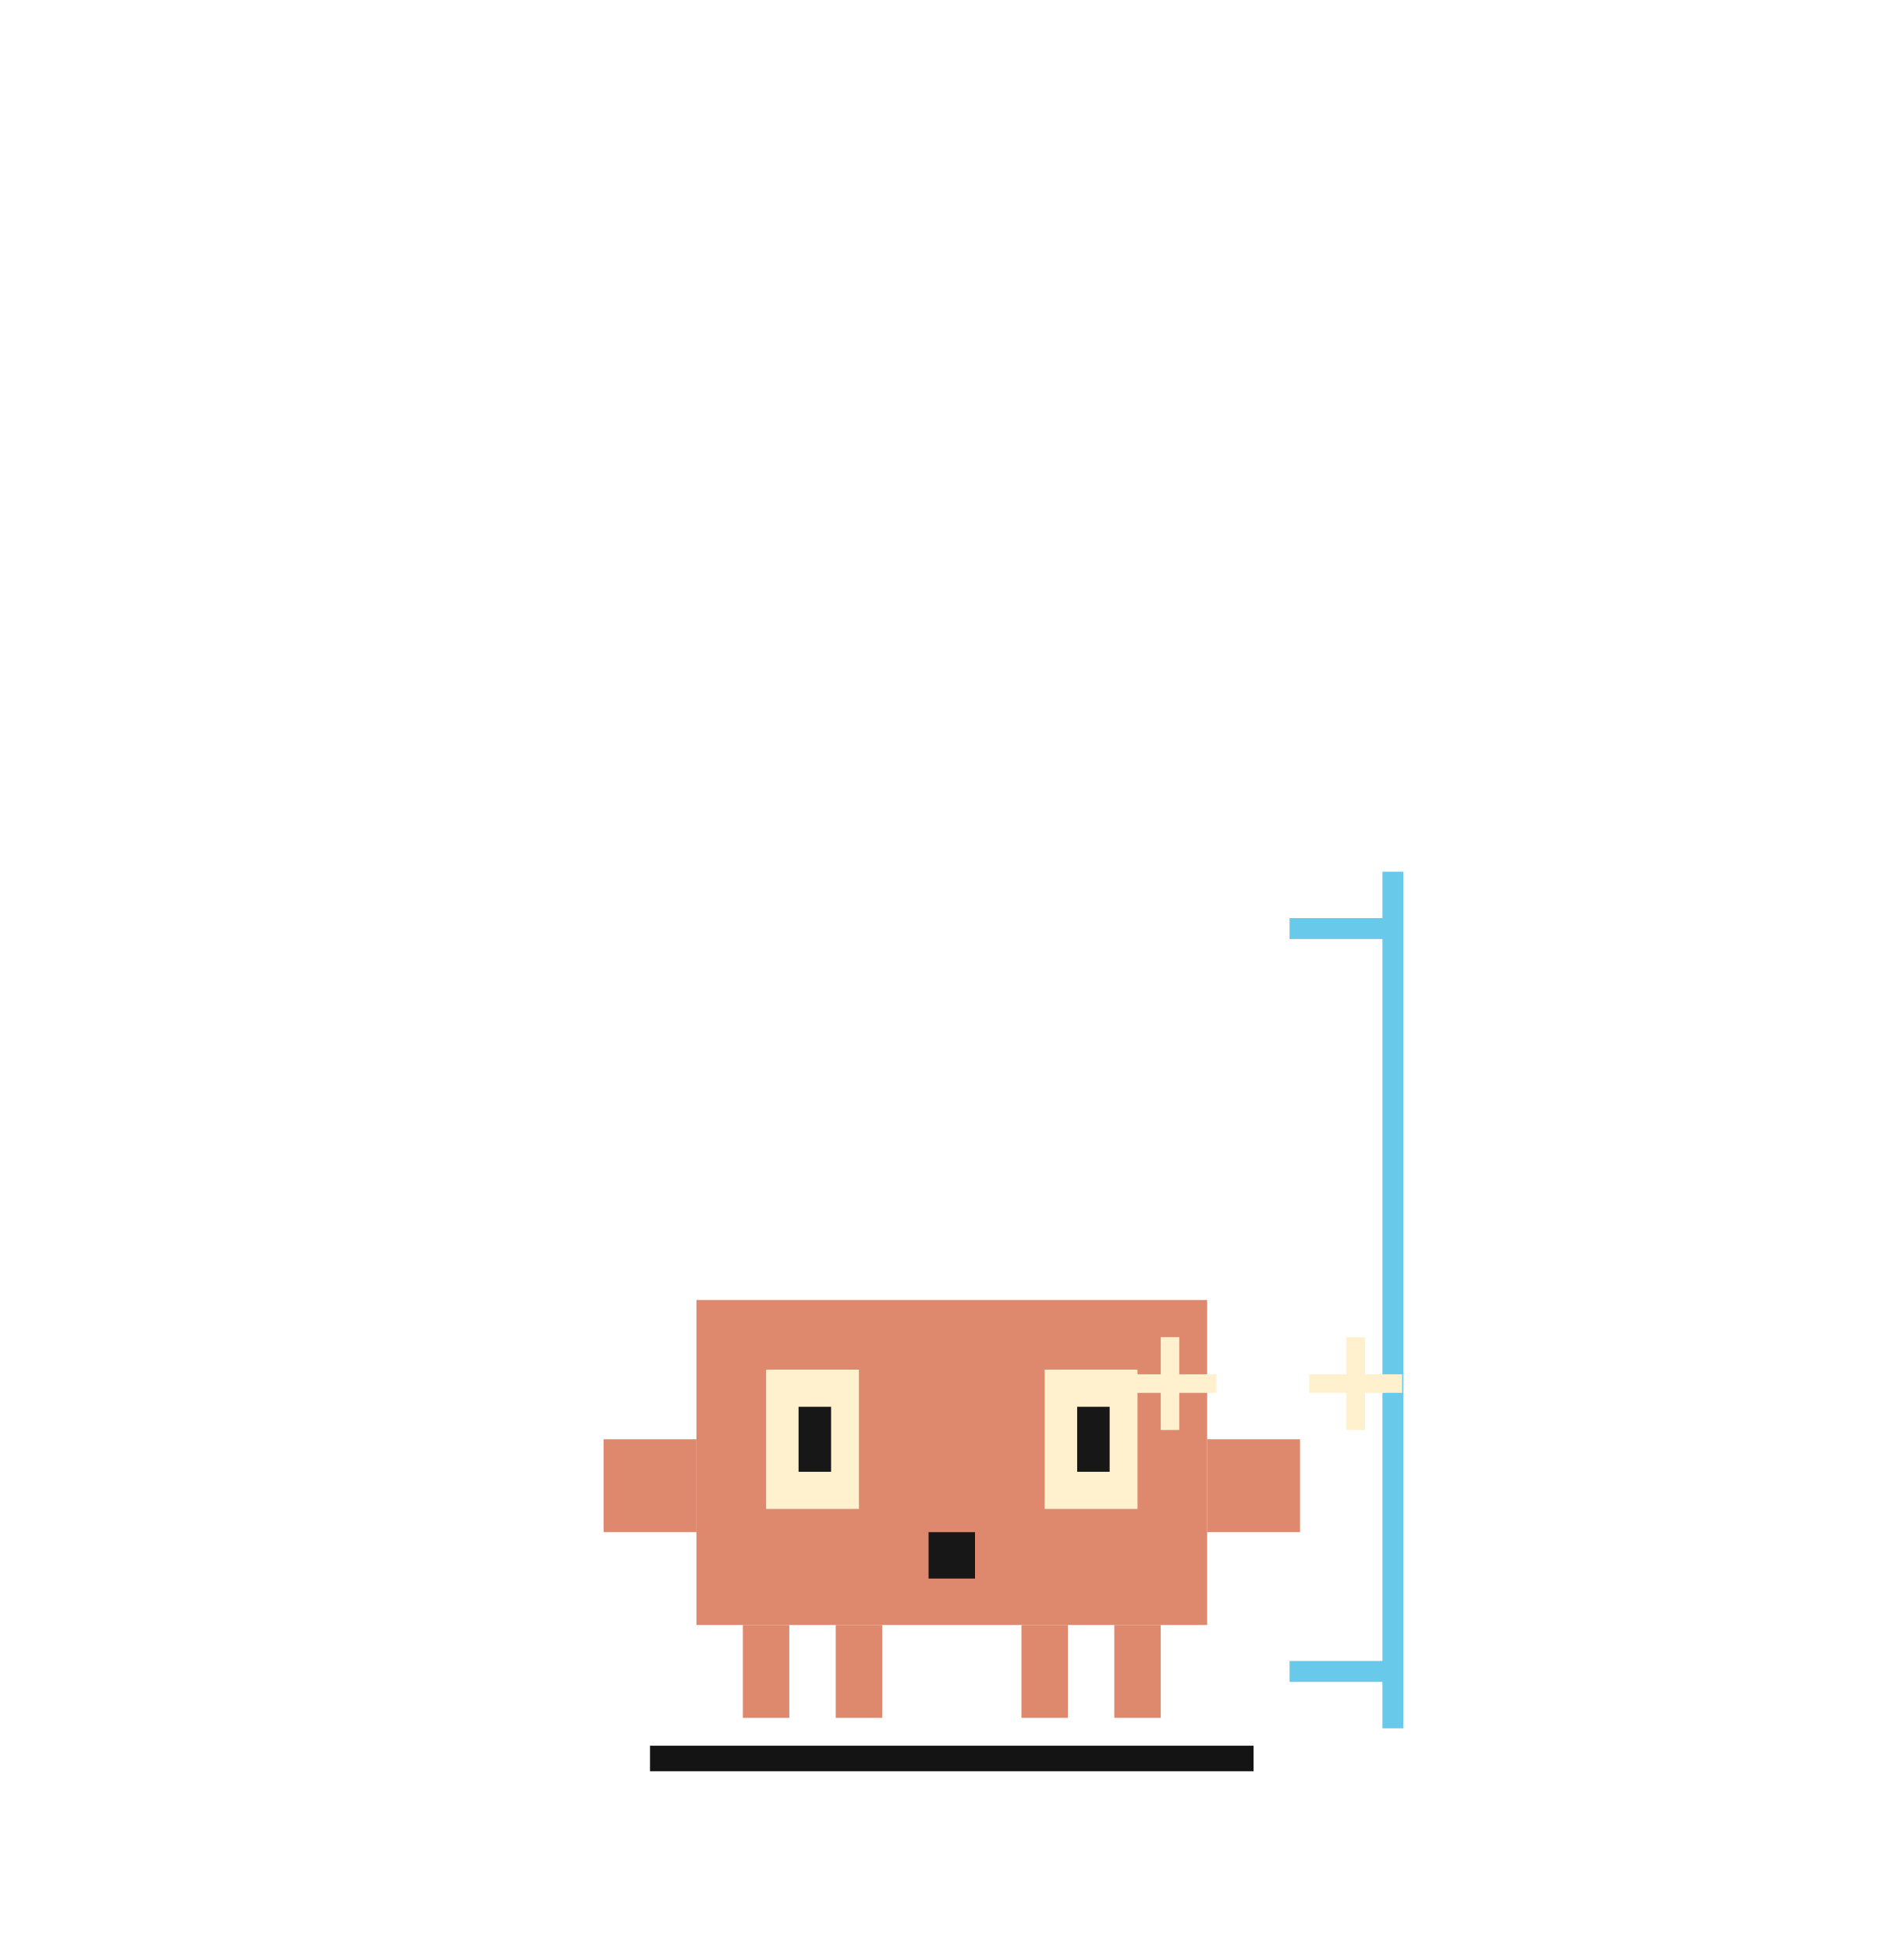
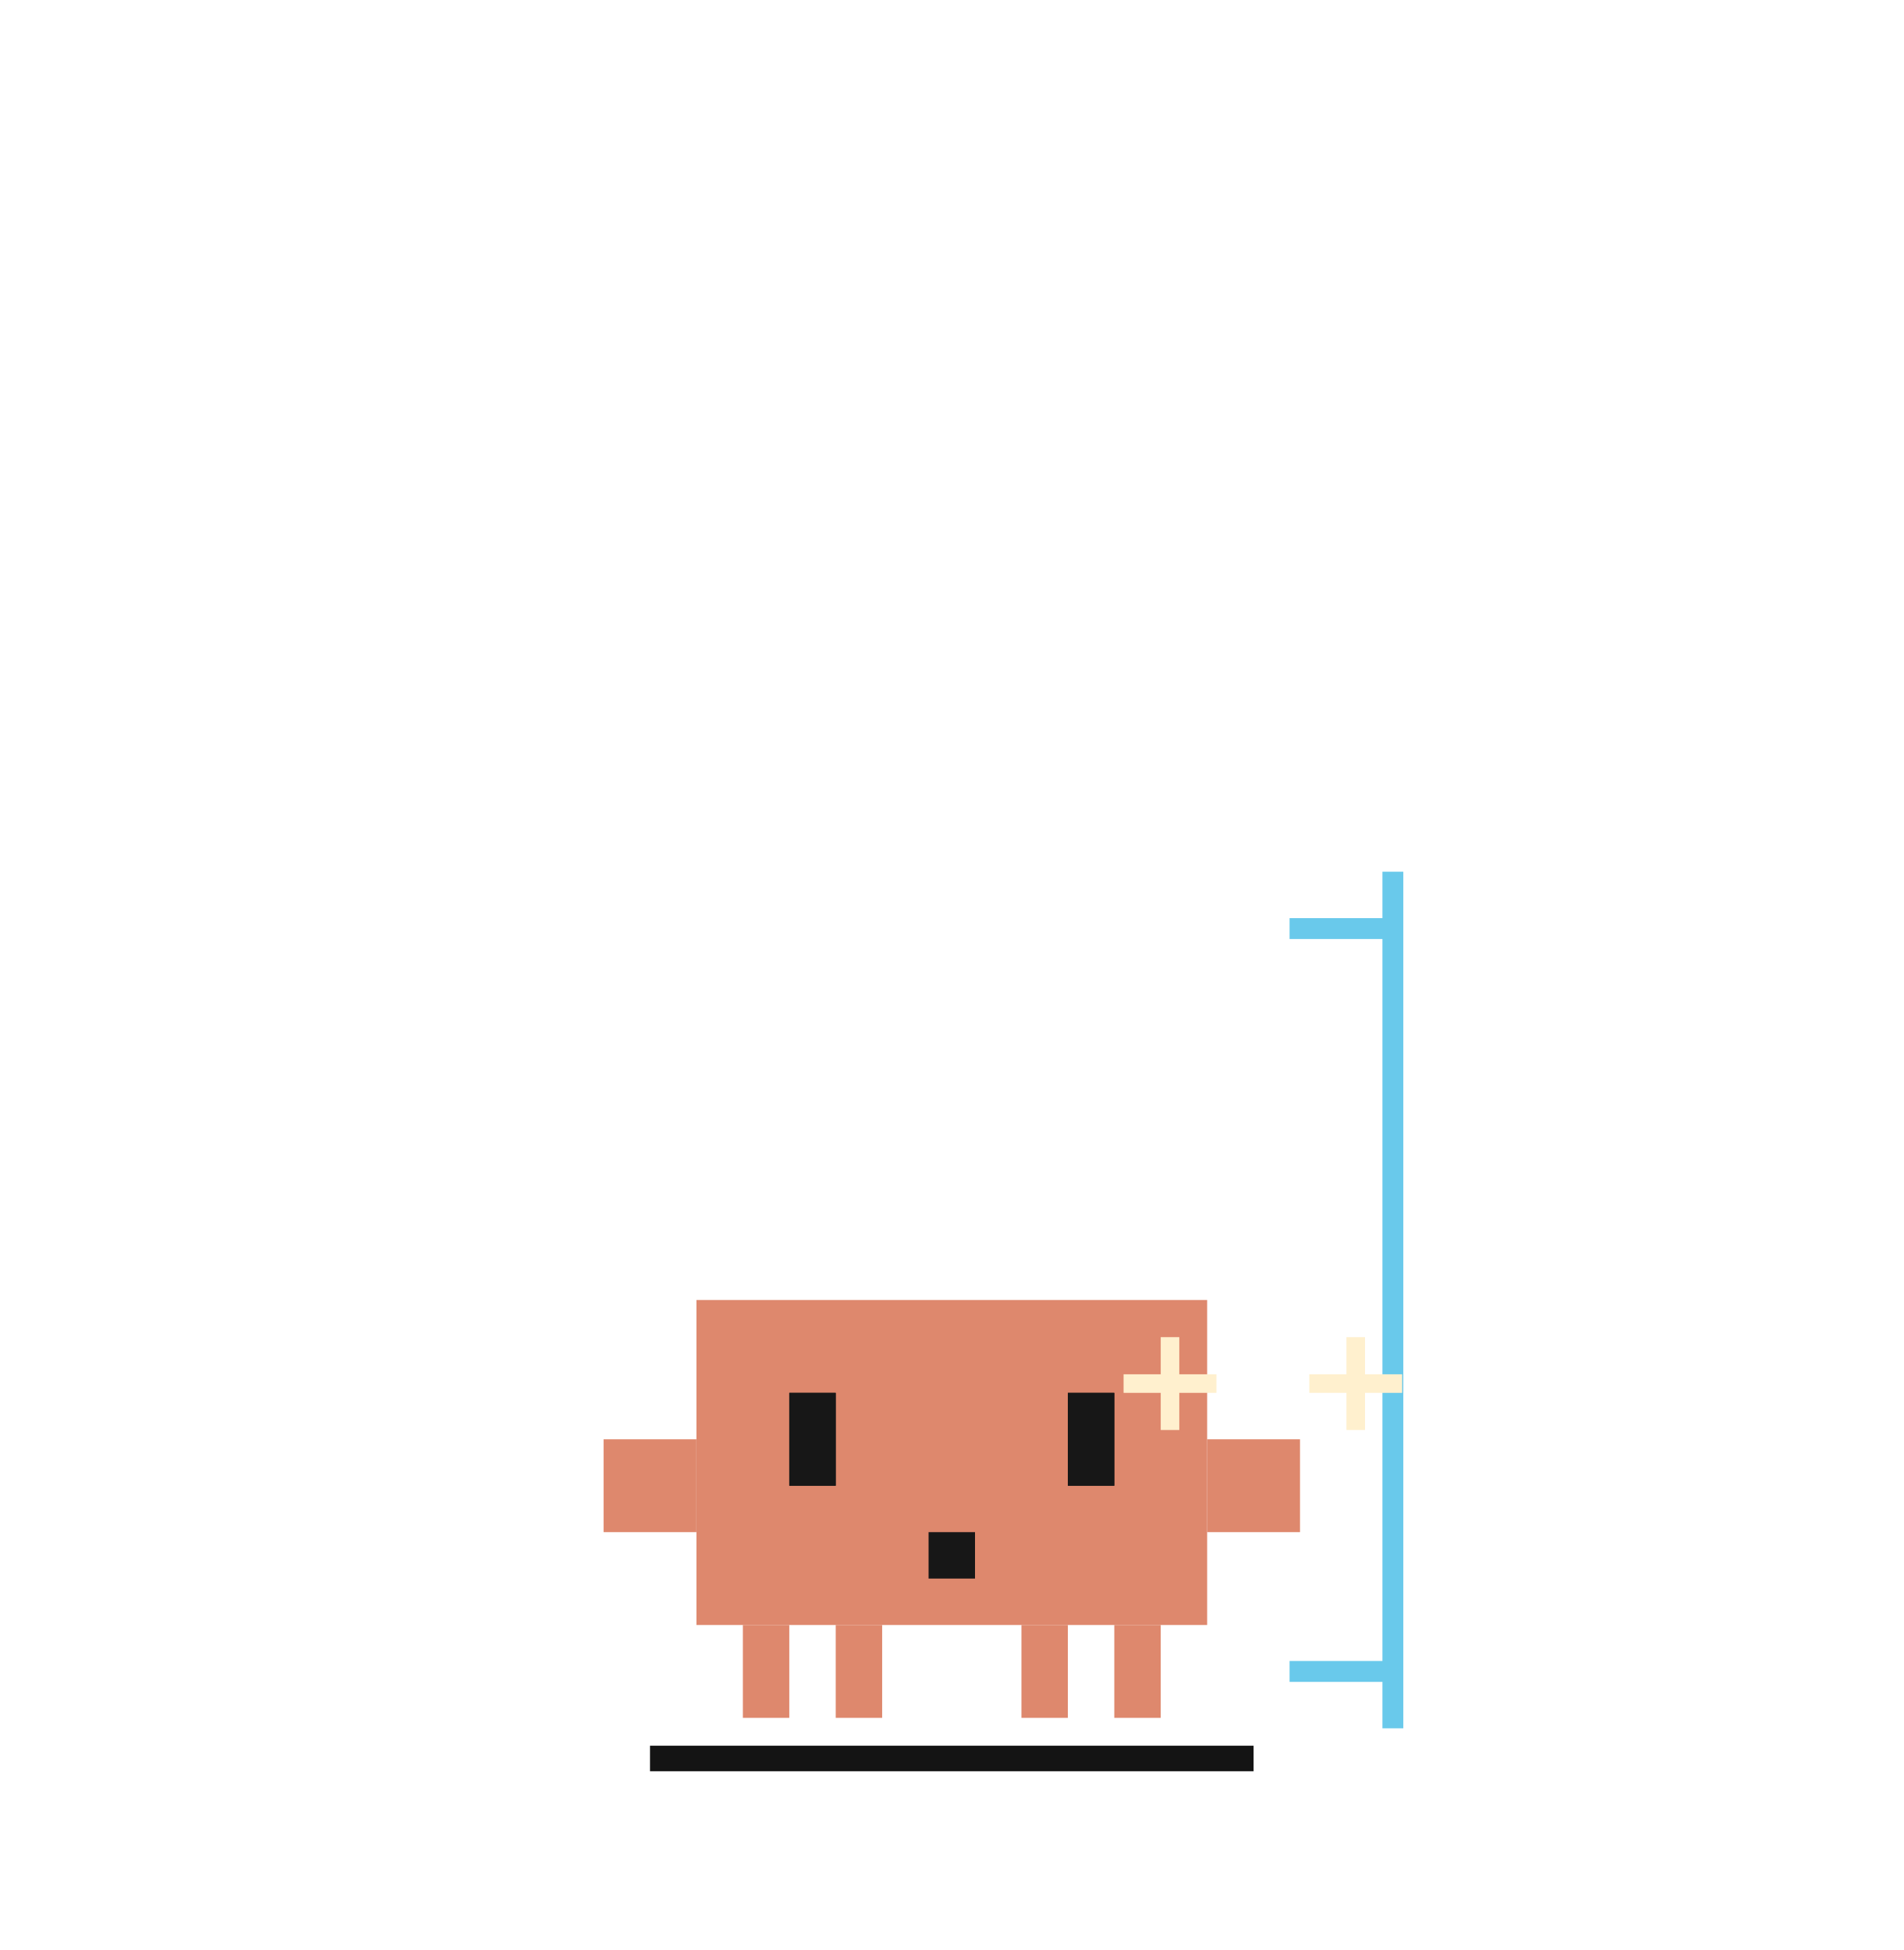
<svg xmlns="http://www.w3.org/2000/svg" viewBox="-13 -22 41 42" role="img" aria-labelledby="pt16-title pt16-desc" data-duration="8" data-playtime="pt16">
  <style>.pt16-1{transform-origin:7.5px 9px;animation:pt16-1 8s ease-in-out infinite}
@keyframes pt16-1{0%{transform:translate(0px,0px) rotate(0deg) scale(1,1);}12%{transform:translate(0px,0px) rotate(0deg) scale(1,1);}13%{transform:translate(0px,0px) rotate(0deg) scale(1,0.1);}14%{transform:translate(0px,0px) rotate(0deg) scale(1,1);}72%{transform:translate(0px,0px) rotate(0deg) scale(1,1);}73%{transform:translate(0.5px,0px) rotate(0deg) scale(1,1);}85%{transform:translate(0px,0px) rotate(0deg) scale(1,1);}100%{transform:translate(0px,0px) rotate(0deg) scale(1,1);}}
.pt16-2{transform-origin:0px 0px;animation:pt16-2 8s ease-in-out infinite}
@keyframes pt16-2{0%{opacity:1;}62.9%{opacity:1;}63%{opacity:0;}83%{opacity:0;}83.1%{opacity:1;}100%{opacity:1;}}
.pt16-3{transform-origin:0px 0px;animation:pt16-3 8s linear infinite}
@keyframes pt16-3{0%{opacity:0;}62.9%{opacity:0;}63%{opacity:1;}83%{opacity:1;}83.1%{opacity:0;}100%{opacity:0;}}
.pt16-4{transform-origin:2px 10px;animation:pt16-4 8s ease-in-out infinite}
@keyframes pt16-4{0%{transform:translate(0px,0px) rotate(0deg) scale(1,1);}100%{transform:translate(0px,0px) rotate(0deg) scale(1,1);}}
.pt16-5{transform-origin:13px 10px;animation:pt16-5 8s ease-in-out infinite}
@keyframes pt16-5{0%{transform:translate(0px,0px) rotate(0deg) scale(1,1);}20%{transform:translate(0px,-1px) rotate(-25deg) scale(1,1);}35%{transform:translate(0px,0px) rotate(0deg) scale(1,1);}54%{transform:translate(0px,-1px) rotate(-25deg) scale(1,1);}70%{transform:translate(0px,0px) rotate(0deg) scale(1,1);}100%{transform:translate(0px,0px) rotate(0deg) scale(1,1);}}
.pt16-6{transform-origin:7.5px 15px;animation:pt16-6 8s ease-in-out infinite}
@keyframes pt16-6{0%{transform:translate(-3px,0px) rotate(0deg) scale(1,1);}18%{transform:translate(0px,0px) rotate(0deg) scale(1,1);}27%{transform:translate(2px,0px) rotate(7deg) scale(1,1);}31%{transform:translate(0px,-0.5px) rotate(-8deg) scale(1,1);}38%{transform:translate(0px,0px) rotate(0deg) scale(1,1);}50%{transform:translate(-4px,0px) rotate(0deg) scale(1,1);}60%{transform:translate(-2px,0px) rotate(7deg) scale(1,1);}65%{transform:translate(-4px,0px) rotate(-9deg) scale(1,1);}85%{transform:translate(-4px,0px) rotate(0deg) scale(1,1);}100%{transform:translate(-3px,0px) rotate(0deg) scale(1,1);}}
.pt16-7{transform-origin:0px 0px;animation:pt16-7 8s ease-in-out infinite}
@keyframes pt16-7{0%{transform:translate(0px,0px) rotate(0deg) scale(1,1);}37%{transform:translate(0px,0px) rotate(0deg) scale(1,1);}52%{transform:translate(-4px,0px) rotate(0deg) scale(1,1);}83%{transform:translate(-4px,0px) rotate(0deg) scale(1,1);}100%{transform:translate(0px,0px) rotate(0deg) scale(1,1);}}
.pt16-8{transform-origin:0px 0px;animation:pt16-8 8s linear infinite}
@keyframes pt16-8{0%{opacity:0;}25.9%{opacity:0;}26%{opacity:1;}84%{opacity:1;}84.1%{opacity:0;}100%{opacity:0;}}
.pt16-9{transform-origin:0px 0px;animation:pt16-9 8s linear infinite}
@keyframes pt16-9{0%{opacity:0;}27.9%{opacity:0;}28%{opacity:1;}33%{opacity:1;}33.1%{opacity:0;}100%{opacity:0;}}
.pt16-10{transform-origin:0px 0px;animation:pt16-10 8s linear infinite}
@keyframes pt16-10{0%{opacity:0;}61.9%{opacity:0;}62%{opacity:1;}67%{opacity:1;}67.1%{opacity:0;}100%{opacity:0;}}
@media(prefers-reduced-motion:reduce){svg[data-playtime="pt16"] g{animation-play-state:paused!important;animation-delay:-5.2s!important}}</style>
  <rect x="1" y="15.6" width="13" height="0.55" fill="#141414" />
  <g class="pt16-6">
    <g fill="#DE886D">
      <rect x="2" y="6" width="11" height="7" />
      <rect x="3" y="13" width="1" height="2" />
      <rect x="5" y="13" width="1" height="2" />
      <rect x="9" y="13" width="1" height="2" />
      <rect x="11" y="13" width="1" height="2" />
      <g class="pt16-4">
        <rect x="0" y="9" width="2" height="2" />
      </g>
      <g class="pt16-5">
        <rect x="13" y="9" width="2" height="2" />
      </g>
    </g>
    <g class="pt16-2">
      <g class="pt16-1">
        <g fill="#171717">
          <rect x="4" y="8" width="1" height="2" />
          <rect x="10" y="8" width="1" height="2" />
        </g>
      </g>
    </g>
    <g class="pt16-3">
-       <rect x="3.5" y="7.5" width="2" height="3" fill="#FFF0CE" />
-       <rect x="9.5" y="7.5" width="2" height="3" fill="#FFF0CE" />
-       <rect x="4.2" y="8.3" width="0.7" height="1.4" fill="#171717" />
-       <rect x="10.2" y="8.3" width="0.7" height="1.4" fill="#171717" />
+       <g fill="#171717">
+         <rect x="4" y="8" width="1" height="2" />
+         <rect x="10" y="8" width="1" height="2" />
+       </g>
      <rect x="7" y="11" width="1" height="1" fill="#171717" />
    </g>
  </g>
  <g class="pt16-8">
    <g class="pt16-7">
      <path d="M17-3v18m-2-17h2m0 16h-2" fill="none" stroke="#69C9EB" stroke-width="0.45" stroke-linecap="square" stroke-linejoin="miter" />
    </g>
  </g>
  <g class="pt16-9">
    <g transform="translate(16 8) scale(0.4) rotate(0)">
      <path d="M0-3h1v2h2v1H1v2H0V0h-2v-1h2z" fill="#FFF0CE" />
    </g>
  </g>
  <g class="pt16-10">
    <g transform="translate(12 8) scale(0.4) rotate(0)">
      <path d="M0-3h1v2h2v1H1v2H0V0h-2v-1h2z" fill="#FFF0CE" />
    </g>
  </g>
</svg>
